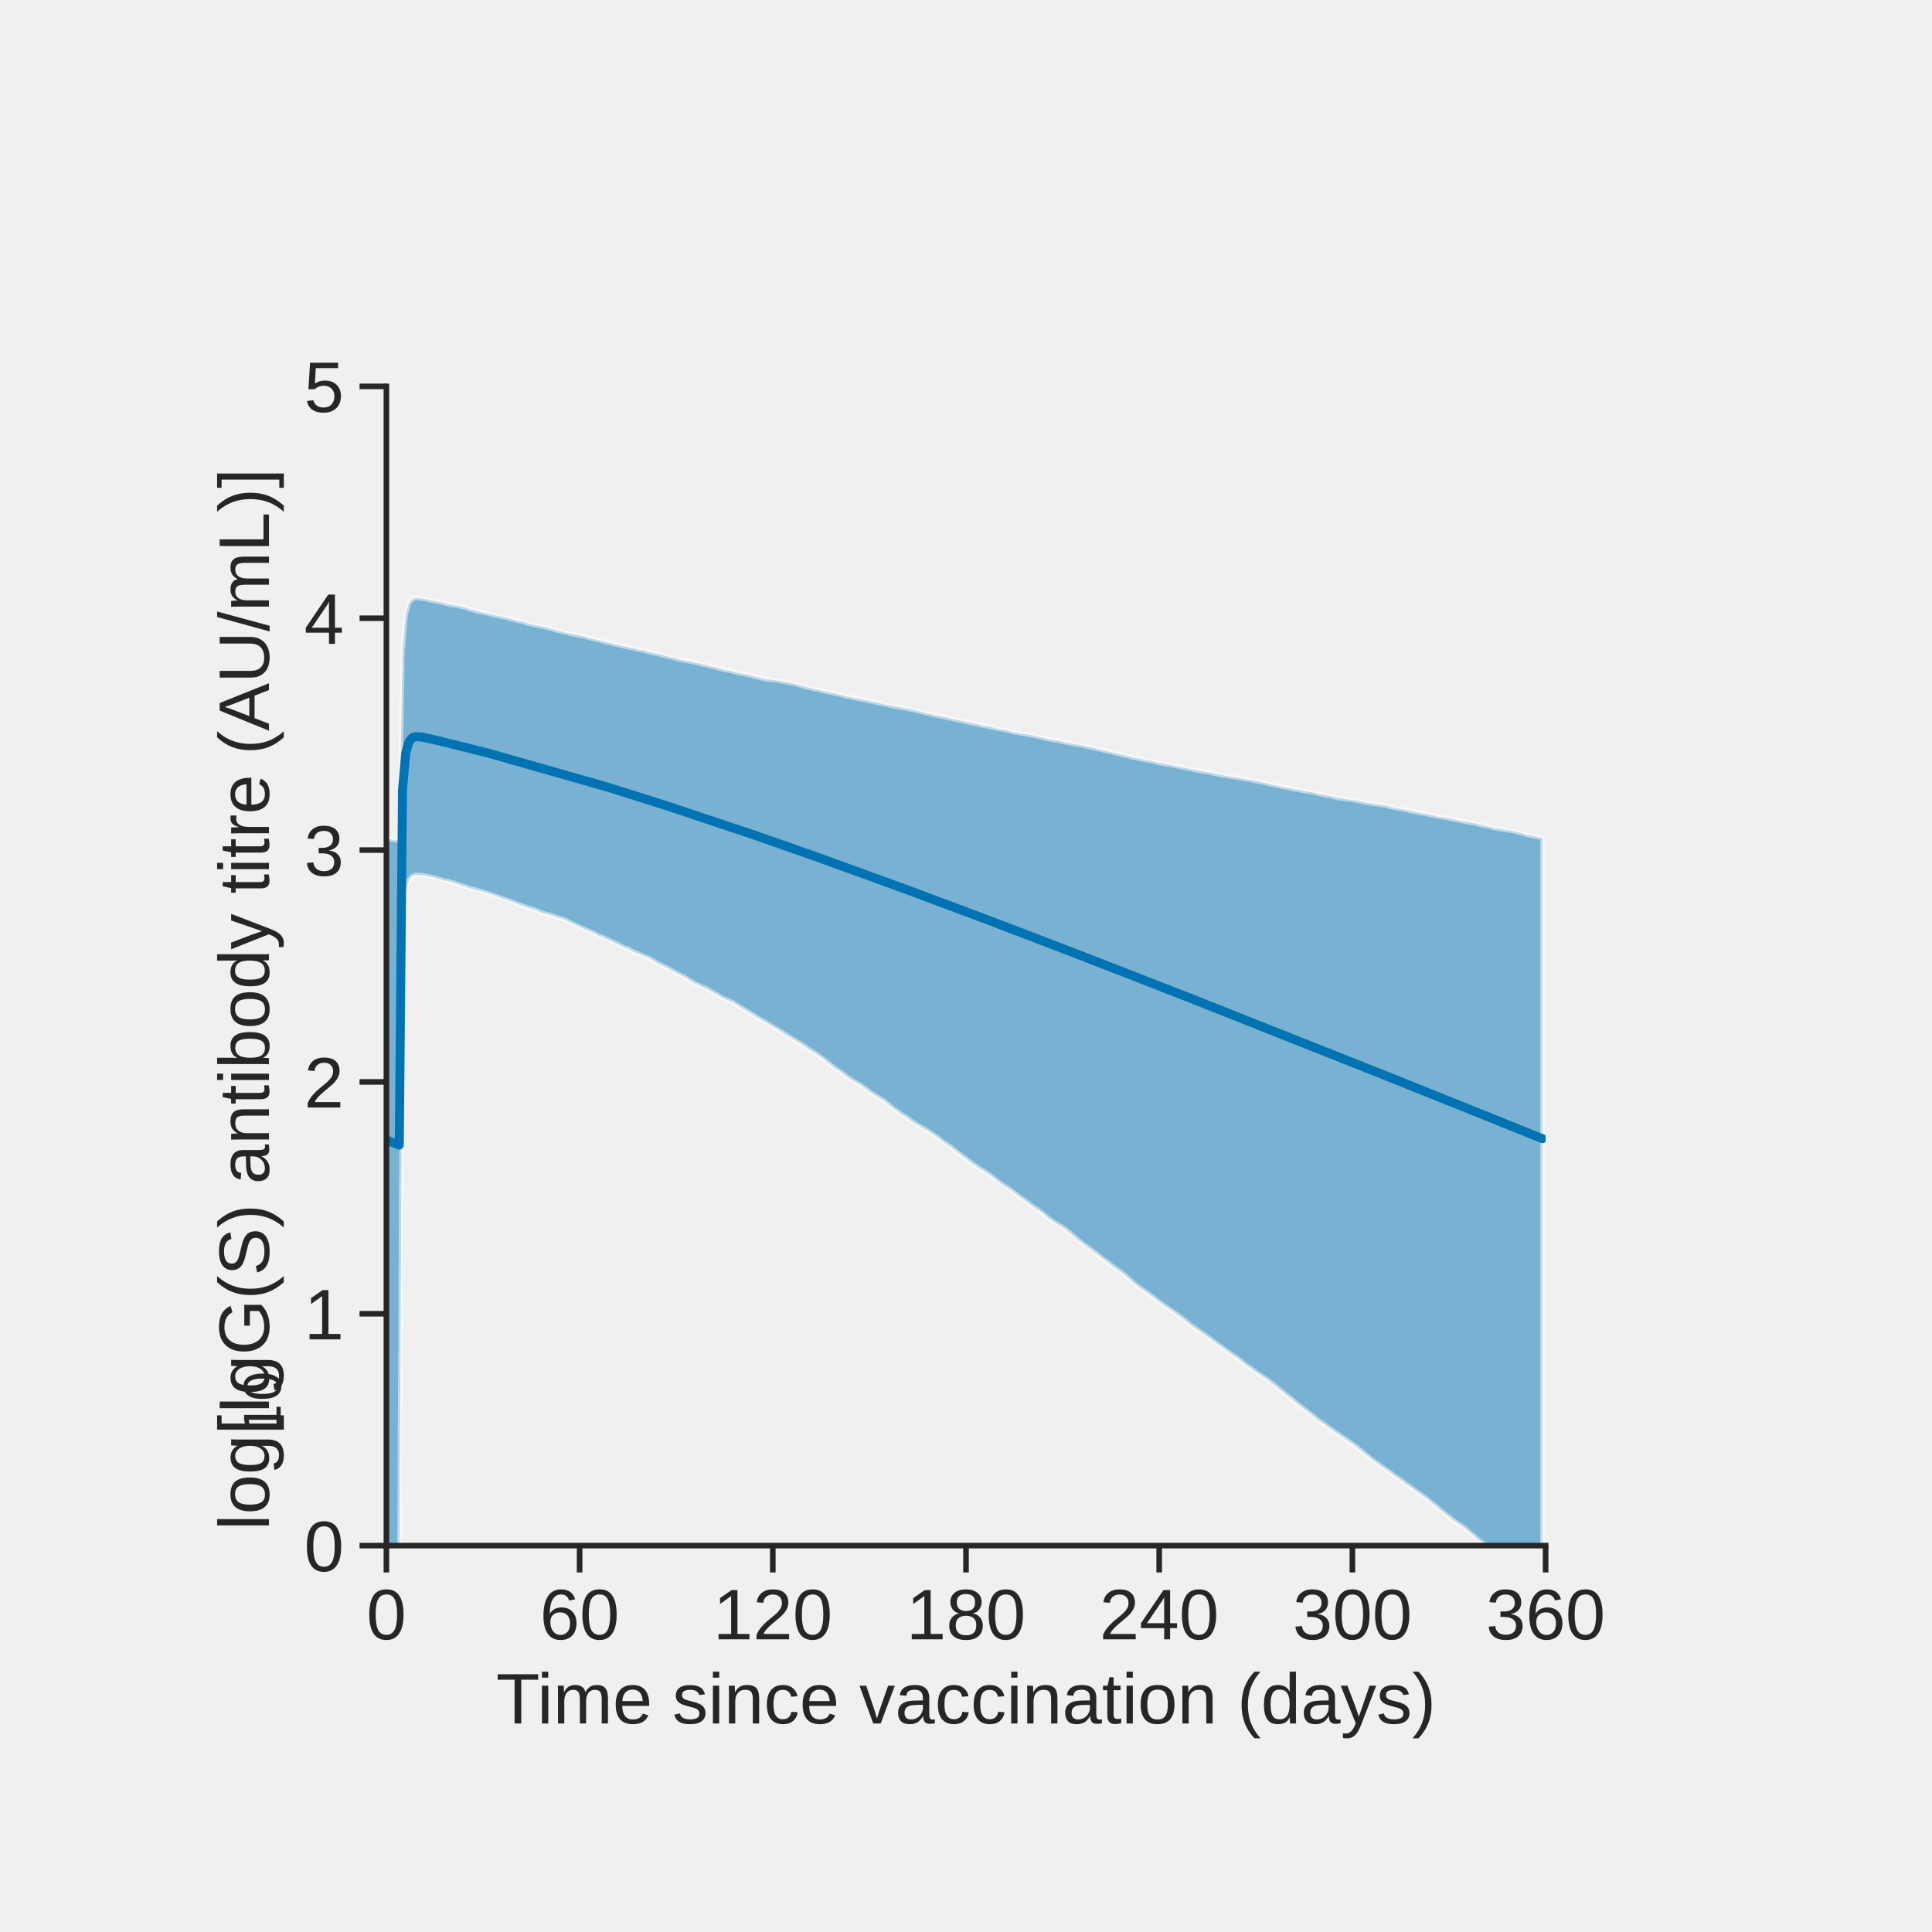
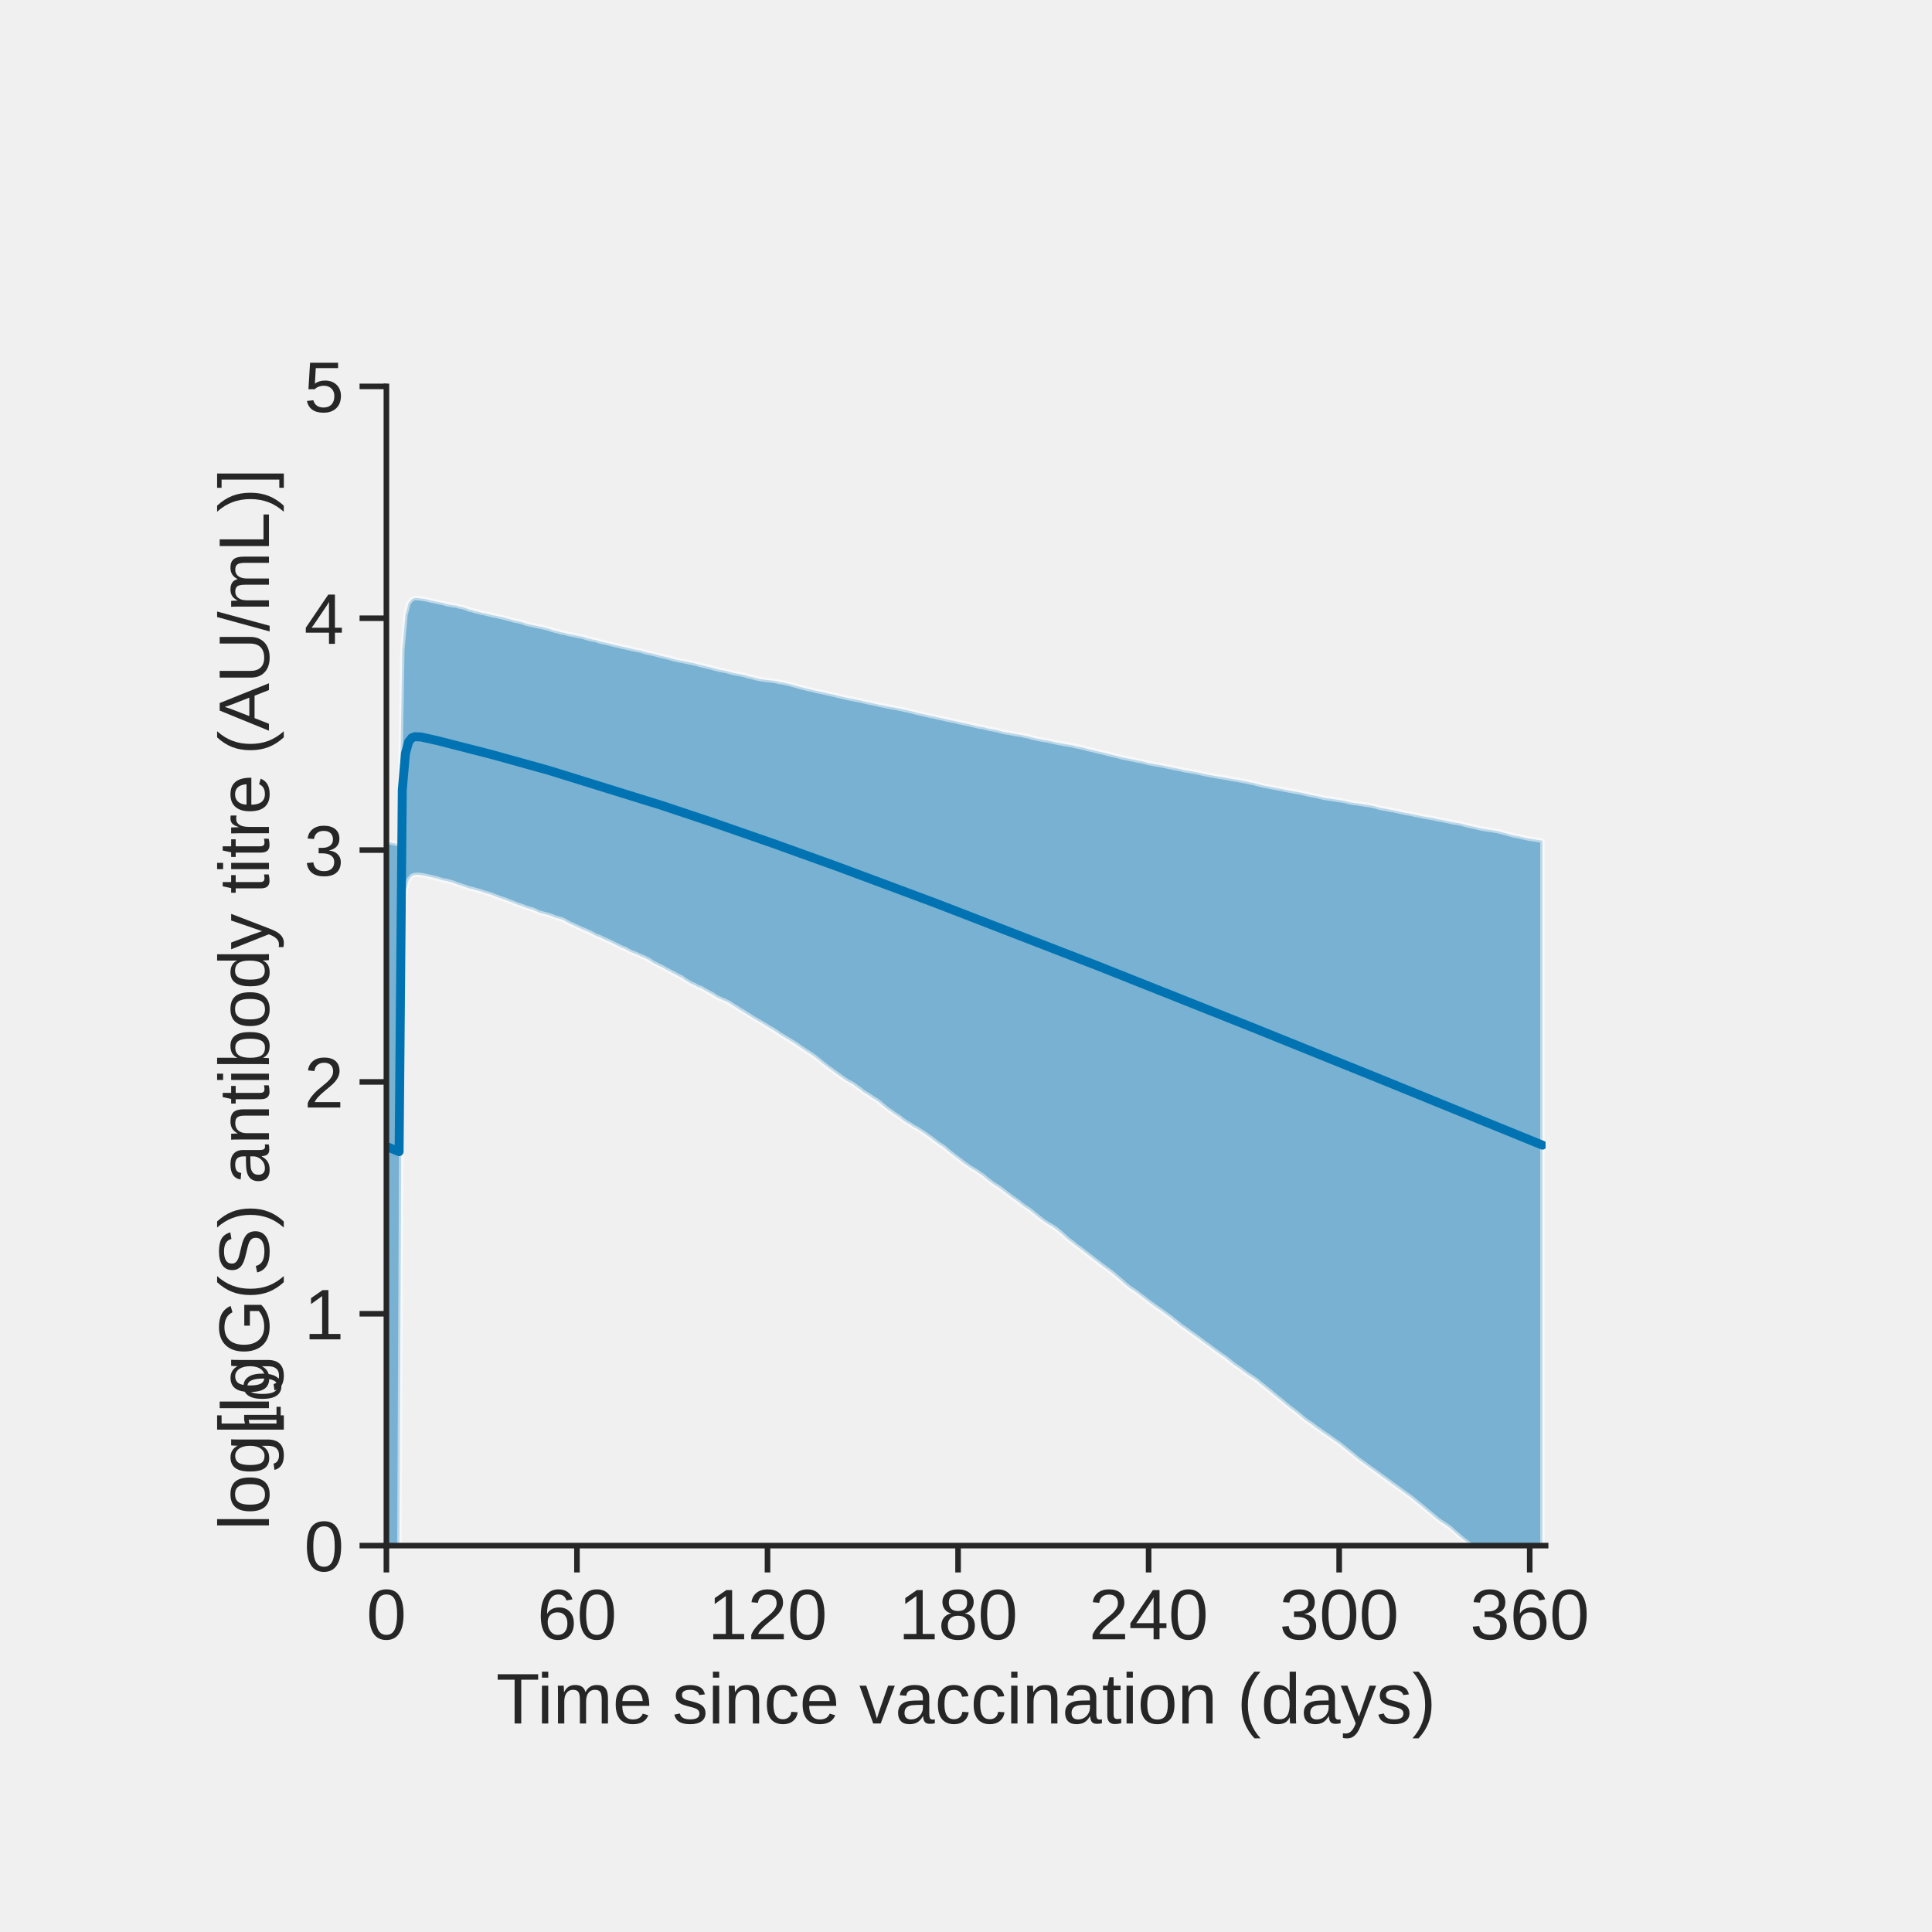
<svg xmlns="http://www.w3.org/2000/svg" xmlns:xlink="http://www.w3.org/1999/xlink" width="432pt" height="432pt" viewBox="0 0 432 432" version="1.1">
  <defs>
    <style type="text/css">*{stroke-linejoin: round; stroke-linecap: butt}</style>
  </defs>
  <g id="figure_1">
    <g id="patch_1">
      <path d="M 0 432  L 432 432  L 432 0  L 0 0  L 0 432  z " style="fill: none" />
    </g>
    <g id="axes_1">
      <g id="patch_2">
        <path d="M 86.4 345.6  L 345.6 345.6  L 345.6 86.4  L 86.4 86.4  L 86.4 345.6  z " style="fill: none" />
      </g>
      <g id="matplotlib.axis_1">
        <g id="xtick_1">
          <g id="line2d_1">
            <defs>
-               <path id="m5c5e4361e3" d="M 0 0  L 0 6  " style="stroke: #262626; stroke-width: 1.25" />
+               <path id="mdcc4fa0872" d="M 0 0  L 0 6  " style="stroke: #262626; stroke-width: 1.25" />
            </defs>
            <g>
-               <use xlink:href="#m5c5e4361e3" x="86.4" y="345.6" style="fill: #262626; stroke: #262626; stroke-width: 1.25" />
+               <use xlink:href="#mdcc4fa0872" x="86.4" y="345.6" style="fill: #262626; stroke: #262626; stroke-width: 1.25" />
            </g>
          </g>
          <g id="text_1">
            <text style="fill: #262626; font: 16px 'Arial', 'DejaVu Sans', 'Liberation Sans', 'Bitstream Vera Sans', sans-serif; text-anchor: middle" x="86.4" y="366.553" transform="rotate(-0 86.4 366.5525)">0</text>
          </g>
        </g>
        <g id="xtick_2">
          <g id="line2d_2">
            <g>
-               <use xlink:href="#m5c5e4361e3" x="129.6" y="345.6" style="fill: #262626; stroke: #262626; stroke-width: 1.25" />
+               <use xlink:href="#mdcc4fa0872" x="129.008" y="345.6" style="fill: #262626; stroke: #262626; stroke-width: 1.25" />
            </g>
          </g>
          <g id="text_2">
-             <text style="fill: #262626; font: 16px 'Arial', 'DejaVu Sans', 'Liberation Sans', 'Bitstream Vera Sans', sans-serif; text-anchor: middle" x="129.6" y="366.553" transform="rotate(-0 129.6 366.5525)">60</text>
+             <text style="fill: #262626; font: 16px 'Arial', 'DejaVu Sans', 'Liberation Sans', 'Bitstream Vera Sans', sans-serif; text-anchor: middle" x="129.008" y="366.553" transform="rotate(-0 129.0082 366.5525)">60</text>
          </g>
        </g>
        <g id="xtick_3">
          <g id="line2d_3">
            <g>
-               <use xlink:href="#m5c5e4361e3" x="172.8" y="345.6" style="fill: #262626; stroke: #262626; stroke-width: 1.25" />
+               <use xlink:href="#mdcc4fa0872" x="171.616" y="345.6" style="fill: #262626; stroke: #262626; stroke-width: 1.25" />
            </g>
          </g>
          <g id="text_3">
-             <text style="fill: #262626; font: 16px 'Arial', 'DejaVu Sans', 'Liberation Sans', 'Bitstream Vera Sans', sans-serif; text-anchor: middle" x="172.8" y="366.553" transform="rotate(-0 172.8 366.5525)">120</text>
+             <text style="fill: #262626; font: 16px 'Arial', 'DejaVu Sans', 'Liberation Sans', 'Bitstream Vera Sans', sans-serif; text-anchor: middle" x="171.616" y="366.553" transform="rotate(-0 171.6164 366.5525)">120</text>
          </g>
        </g>
        <g id="xtick_4">
          <g id="line2d_4">
            <g>
-               <use xlink:href="#m5c5e4361e3" x="216" y="345.6" style="fill: #262626; stroke: #262626; stroke-width: 1.25" />
+               <use xlink:href="#mdcc4fa0872" x="214.225" y="345.6" style="fill: #262626; stroke: #262626; stroke-width: 1.25" />
            </g>
          </g>
          <g id="text_4">
-             <text style="fill: #262626; font: 16px 'Arial', 'DejaVu Sans', 'Liberation Sans', 'Bitstream Vera Sans', sans-serif; text-anchor: middle" x="216" y="366.553" transform="rotate(-0 216 366.5525)">180</text>
+             <text style="fill: #262626; font: 16px 'Arial', 'DejaVu Sans', 'Liberation Sans', 'Bitstream Vera Sans', sans-serif; text-anchor: middle" x="214.225" y="366.553" transform="rotate(-0 214.2247 366.5525)">180</text>
          </g>
        </g>
        <g id="xtick_5">
          <g id="line2d_5">
            <g>
-               <use xlink:href="#m5c5e4361e3" x="259.2" y="345.6" style="fill: #262626; stroke: #262626; stroke-width: 1.25" />
+               <use xlink:href="#mdcc4fa0872" x="256.833" y="345.6" style="fill: #262626; stroke: #262626; stroke-width: 1.25" />
            </g>
          </g>
          <g id="text_5">
-             <text style="fill: #262626; font: 16px 'Arial', 'DejaVu Sans', 'Liberation Sans', 'Bitstream Vera Sans', sans-serif; text-anchor: middle" x="259.2" y="366.553" transform="rotate(-0 259.2 366.5525)">240</text>
+             <text style="fill: #262626; font: 16px 'Arial', 'DejaVu Sans', 'Liberation Sans', 'Bitstream Vera Sans', sans-serif; text-anchor: middle" x="256.833" y="366.553" transform="rotate(-0 256.8329 366.5525)">240</text>
          </g>
        </g>
        <g id="xtick_6">
          <g id="line2d_6">
            <g>
-               <use xlink:href="#m5c5e4361e3" x="302.4" y="345.6" style="fill: #262626; stroke: #262626; stroke-width: 1.25" />
+               <use xlink:href="#mdcc4fa0872" x="299.441" y="345.6" style="fill: #262626; stroke: #262626; stroke-width: 1.25" />
            </g>
          </g>
          <g id="text_6">
-             <text style="fill: #262626; font: 16px 'Arial', 'DejaVu Sans', 'Liberation Sans', 'Bitstream Vera Sans', sans-serif; text-anchor: middle" x="302.4" y="366.553" transform="rotate(-0 302.4 366.5525)">300</text>
+             <text style="fill: #262626; font: 16px 'Arial', 'DejaVu Sans', 'Liberation Sans', 'Bitstream Vera Sans', sans-serif; text-anchor: middle" x="299.441" y="366.553" transform="rotate(-0 299.4411 366.5525)">300</text>
          </g>
        </g>
        <g id="xtick_7">
          <g id="line2d_7">
            <g>
-               <use xlink:href="#m5c5e4361e3" x="345.6" y="345.6" style="fill: #262626; stroke: #262626; stroke-width: 1.25" />
+               <use xlink:href="#mdcc4fa0872" x="342.049" y="345.6" style="fill: #262626; stroke: #262626; stroke-width: 1.25" />
            </g>
          </g>
          <g id="text_7">
-             <text style="fill: #262626; font: 16px 'Arial', 'DejaVu Sans', 'Liberation Sans', 'Bitstream Vera Sans', sans-serif; text-anchor: middle" x="345.6" y="366.553" transform="rotate(-0 345.6 366.5525)">360</text>
+             <text style="fill: #262626; font: 16px 'Arial', 'DejaVu Sans', 'Liberation Sans', 'Bitstream Vera Sans', sans-serif; text-anchor: middle" x="342.049" y="366.553" transform="rotate(-0 342.0493 366.5525)">360</text>
          </g>
        </g>
        <g id="text_8">
          <text style="fill: #262626; font: 16px 'Arial', 'DejaVu Sans', 'Liberation Sans', 'Bitstream Vera Sans', sans-serif; text-anchor: middle" x="216" y="385.38" transform="rotate(-0 216 385.38)">Time since vaccination (days)</text>
        </g>
      </g>
      <g id="matplotlib.axis_2">
        <g id="ytick_1">
          <g id="line2d_8">
            <defs>
-               <path id="mb0e94f1db3" d="M 0 0  L -6 0  " style="stroke: #262626; stroke-width: 1.25" />
+               <path id="m9c9f8354d2" d="M 0 0  L -6 0  " style="stroke: #262626; stroke-width: 1.25" />
            </defs>
            <g>
-               <use xlink:href="#mb0e94f1db3" x="86.4" y="345.6" style="fill: #262626; stroke: #262626; stroke-width: 1.25" />
+               <use xlink:href="#m9c9f8354d2" x="86.4" y="345.6" style="fill: #262626; stroke: #262626; stroke-width: 1.25" />
            </g>
          </g>
          <g id="text_9">
            <text style="fill: #262626; font: 16px 'Arial', 'DejaVu Sans', 'Liberation Sans', 'Bitstream Vera Sans', sans-serif; text-anchor: end" x="76.9" y="351.326" transform="rotate(-0 76.9 351.3263)">0</text>
          </g>
        </g>
        <g id="ytick_2">
          <g id="line2d_9">
            <g>
-               <use xlink:href="#mb0e94f1db3" x="86.4" y="293.76" style="fill: #262626; stroke: #262626; stroke-width: 1.25" />
+               <use xlink:href="#m9c9f8354d2" x="86.4" y="293.76" style="fill: #262626; stroke: #262626; stroke-width: 1.25" />
            </g>
          </g>
          <g id="text_10">
            <text style="fill: #262626; font: 16px 'Arial', 'DejaVu Sans', 'Liberation Sans', 'Bitstream Vera Sans', sans-serif; text-anchor: end" x="76.9" y="299.486" transform="rotate(-0 76.9 299.4862)">1</text>
          </g>
        </g>
        <g id="ytick_3">
          <g id="line2d_10">
            <g>
-               <use xlink:href="#mb0e94f1db3" x="86.4" y="241.92" style="fill: #262626; stroke: #262626; stroke-width: 1.25" />
+               <use xlink:href="#m9c9f8354d2" x="86.4" y="241.92" style="fill: #262626; stroke: #262626; stroke-width: 1.25" />
            </g>
          </g>
          <g id="text_11">
            <text style="fill: #262626; font: 16px 'Arial', 'DejaVu Sans', 'Liberation Sans', 'Bitstream Vera Sans', sans-serif; text-anchor: end" x="76.9" y="247.646" transform="rotate(-0 76.9 247.6463)">2</text>
          </g>
        </g>
        <g id="ytick_4">
          <g id="line2d_11">
            <g>
-               <use xlink:href="#mb0e94f1db3" x="86.4" y="190.08" style="fill: #262626; stroke: #262626; stroke-width: 1.25" />
+               <use xlink:href="#m9c9f8354d2" x="86.4" y="190.08" style="fill: #262626; stroke: #262626; stroke-width: 1.25" />
            </g>
          </g>
          <g id="text_12">
            <text style="fill: #262626; font: 16px 'Arial', 'DejaVu Sans', 'Liberation Sans', 'Bitstream Vera Sans', sans-serif; text-anchor: end" x="76.9" y="195.806" transform="rotate(-0 76.9 195.8063)">3</text>
          </g>
        </g>
        <g id="ytick_5">
          <g id="line2d_12">
            <g>
-               <use xlink:href="#mb0e94f1db3" x="86.4" y="138.24" style="fill: #262626; stroke: #262626; stroke-width: 1.25" />
+               <use xlink:href="#m9c9f8354d2" x="86.4" y="138.24" style="fill: #262626; stroke: #262626; stroke-width: 1.25" />
            </g>
          </g>
          <g id="text_13">
            <text style="fill: #262626; font: 16px 'Arial', 'DejaVu Sans', 'Liberation Sans', 'Bitstream Vera Sans', sans-serif; text-anchor: end" x="76.9" y="143.966" transform="rotate(-0 76.9 143.9663)">4</text>
          </g>
        </g>
        <g id="ytick_6">
          <g id="line2d_13">
            <g>
-               <use xlink:href="#mb0e94f1db3" x="86.4" y="86.4" style="fill: #262626; stroke: #262626; stroke-width: 1.25" />
+               <use xlink:href="#m9c9f8354d2" x="86.4" y="86.4" style="fill: #262626; stroke: #262626; stroke-width: 1.25" />
            </g>
          </g>
          <g id="text_14">
            <text style="fill: #262626; font: 16px 'Arial', 'DejaVu Sans', 'Liberation Sans', 'Bitstream Vera Sans', sans-serif; text-anchor: end" x="76.9" y="92.126" transform="rotate(-0 76.9 92.12625)">5</text>
          </g>
        </g>
        <g id="text_15">
          <g style="fill: #262626" transform="translate(60.4825 342.16) rotate(-90)">
            <text>
              <tspan style="font: 16px 'Arial'" x="0 3.555 12.453 36.194 40.639 45.084 53.983 66.428 71.756 82.428 87.756 92.202 101.1 109.998 114.444 117.998 126.897 135.795 144.694 152.694 157.139 161.584 165.139 169.584 174.912 183.811 188.256 193.584 204.256 215.811 220.256 233.584 242.483 247.811" y="-0.344">log[IgG(S) antibody titre (AU/mL)]</tspan>
              <tspan style="font: 11.2px 'DejaVu Sans'" x="21.505 28.63" y="2.281">10</tspan>
            </text>
          </g>
        </g>
      </g>
      <g id="PolyCollection_1">
        <defs>
-           <path id="mb43576baf6" d="M 86.4 -244.47  L 86.4 -76.187  L 87.12 -75.615  L 87.84 -75.091  L 88.56 -74.529  L 89.28 -74.042  L 90 -224.297  L 90.72 -232.612  L 91.44 -235.201  L 92.16 -236.102  L 92.88 -236.374  L 93.6 -236.398  L 94.32 -236.315  L 95.04 -236.187  L 95.76 -236.041  L 96.48 -235.882  L 97.2 -235.723  L 97.92 -235.548  L 98.64 -235.301  L 99.36 -235.121  L 100.08 -235.013  L 100.8 -234.793  L 101.52 -234.611  L 102.24 -234.317  L 102.96 -234.081  L 103.68 -233.837  L 104.4 -233.614  L 105.12 -233.364  L 105.84 -233.196  L 106.56 -233.003  L 107.28 -232.821  L 108 -232.606  L 108.72 -232.345  L 109.44 -232.168  L 110.16 -231.952  L 110.88 -231.638  L 111.6 -231.394  L 112.32 -231.129  L 113.04 -230.901  L 113.76 -230.63  L 114.48 -230.364  L 115.2 -230.085  L 115.92 -229.787  L 116.64 -229.563  L 117.36 -229.304  L 118.08 -229.018  L 118.8 -228.823  L 119.52 -228.62  L 120.24 -228.316  L 120.96 -227.944  L 121.68 -227.761  L 122.4 -227.581  L 123.12 -227.392  L 123.84 -227.174  L 124.56 -226.864  L 125.28 -226.676  L 126 -226.481  L 126.72 -226.167  L 127.44 -225.759  L 128.16 -225.412  L 128.88 -225.082  L 129.6 -224.727  L 130.32 -224.441  L 131.04 -224.081  L 131.76 -223.82  L 132.48 -223.522  L 133.2 -223.149  L 133.92 -222.736  L 134.64 -222.495  L 135.36 -222.168  L 136.08 -221.84  L 136.8 -221.522  L 137.52 -221.192  L 138.24 -220.817  L 138.96 -220.475  L 139.68 -220.112  L 140.4 -219.881  L 141.12 -219.48  L 141.84 -219.118  L 142.56 -218.829  L 143.28 -218.529  L 144 -218.22  L 144.72 -217.922  L 145.44 -217.597  L 146.16 -217.175  L 146.88 -216.695  L 147.6 -216.353  L 148.32 -215.997  L 149.04 -215.657  L 149.76 -215.24  L 150.48 -214.863  L 151.2 -214.489  L 151.92 -214.119  L 152.64 -213.742  L 153.36 -213.381  L 154.08 -212.866  L 154.8 -212.434  L 155.52 -212.012  L 156.24 -211.729  L 156.96 -211.328  L 157.68 -211.088  L 158.4 -210.693  L 159.12 -210.282  L 159.84 -209.896  L 160.56 -209.491  L 161.28 -209.041  L 162 -208.679  L 162.72 -208.389  L 163.44 -208.069  L 164.16 -207.72  L 164.88 -207.233  L 165.6 -206.818  L 166.32 -206.327  L 167.04 -205.911  L 167.76 -205.478  L 168.48 -205.03  L 169.2 -204.571  L 169.92 -204.13  L 170.64 -203.733  L 171.36 -203.329  L 172.08 -202.896  L 172.8 -202.459  L 173.52 -202.046  L 174.24 -201.602  L 174.96 -201.142  L 175.68 -200.659  L 176.4 -200.22  L 177.12 -199.789  L 177.84 -199.358  L 178.56 -198.926  L 179.28 -198.488  L 180 -197.984  L 180.72 -197.509  L 181.44 -197.008  L 182.16 -196.579  L 182.88 -196.123  L 183.6 -195.602  L 184.32 -195.05  L 185.04 -194.458  L 185.76 -193.892  L 186.48 -193.332  L 187.2 -192.833  L 187.92 -192.325  L 188.64 -191.799  L 189.36 -191.269  L 190.08 -190.775  L 190.8 -190.291  L 191.52 -189.91  L 192.24 -189.515  L 192.96 -188.983  L 193.68 -188.484  L 194.4 -187.915  L 195.12 -187.456  L 195.84 -187.026  L 196.56 -186.514  L 197.28 -186.107  L 198 -185.624  L 198.72 -185.01  L 199.44 -184.419  L 200.16 -183.866  L 200.88 -183.394  L 201.6 -182.855  L 202.32 -182.421  L 203.04 -181.904  L 203.76 -181.347  L 204.48 -180.911  L 205.2 -180.488  L 205.92 -180.004  L 206.64 -179.652  L 207.36 -179.182  L 208.08 -178.754  L 208.8 -178.239  L 209.52 -177.751  L 210.24 -177.212  L 210.96 -176.658  L 211.68 -176.163  L 212.4 -175.709  L 213.12 -175.159  L 213.84 -174.535  L 214.56 -173.961  L 215.28 -173.435  L 216 -172.912  L 216.72 -172.35  L 217.44 -171.82  L 218.16 -171.324  L 218.88 -170.818  L 219.6 -170.413  L 220.32 -169.988  L 221.04 -169.466  L 221.76 -168.982  L 222.48 -168.388  L 223.2 -167.82  L 223.92 -167.283  L 224.64 -166.828  L 225.36 -166.395  L 226.08 -165.871  L 226.8 -165.324  L 227.52 -164.777  L 228.24 -164.219  L 228.96 -163.738  L 229.68 -163.219  L 230.4 -162.664  L 231.12 -162.132  L 231.84 -161.682  L 232.56 -161.153  L 233.28 -160.593  L 234 -159.994  L 234.72 -159.444  L 235.44 -158.906  L 236.16 -158.444  L 236.88 -158.026  L 237.6 -157.591  L 238.32 -157.095  L 239.04 -156.508  L 239.76 -155.867  L 240.48 -155.253  L 241.2 -154.631  L 241.92 -154.109  L 242.64 -153.536  L 243.36 -153.013  L 244.08 -152.484  L 244.8 -151.945  L 245.52 -151.395  L 246.24 -150.845  L 246.96 -150.281  L 247.68 -149.773  L 248.4 -149.178  L 249.12 -148.669  L 249.84 -148.16  L 250.56 -147.637  L 251.28 -147.079  L 252 -146.451  L 252.72 -145.85  L 253.44 -145.225  L 254.16 -144.593  L 254.88 -144.047  L 255.6 -143.572  L 256.32 -143.117  L 257.04 -142.531  L 257.76 -142.021  L 258.48 -141.455  L 259.2 -140.916  L 259.92 -140.387  L 260.64 -139.884  L 261.36 -139.396  L 262.08 -138.872  L 262.8 -138.373  L 263.52 -137.883  L 264.24 -137.35  L 264.96 -136.75  L 265.68 -136.236  L 266.4 -135.606  L 267.12 -135.145  L 267.84 -134.618  L 268.56 -134.106  L 269.28 -133.606  L 270 -133.113  L 270.72 -132.586  L 271.44 -132.045  L 272.16 -131.521  L 272.88 -131.017  L 273.6 -130.482  L 274.32 -129.95  L 275.04 -129.444  L 275.76 -128.929  L 276.48 -128.485  L 277.2 -127.911  L 277.92 -127.335  L 278.64 -126.772  L 279.36 -126.305  L 280.08 -125.794  L 280.8 -125.257  L 281.52 -124.735  L 282.24 -124.272  L 282.96 -123.811  L 283.68 -123.319  L 284.4 -122.719  L 285.12 -122.166  L 285.84 -121.582  L 286.56 -121.016  L 287.28 -120.418  L 288 -119.827  L 288.72 -119.261  L 289.44 -118.671  L 290.16 -118.074  L 290.88 -117.506  L 291.6 -116.956  L 292.32 -116.432  L 293.04 -115.86  L 293.76 -115.276  L 294.48 -114.656  L 295.2 -114.155  L 295.92 -113.677  L 296.64 -113.15  L 297.36 -112.614  L 298.08 -112.103  L 298.8 -111.626  L 299.52 -111.14  L 300.24 -110.631  L 300.96 -110.145  L 301.68 -109.67  L 302.4 -109.161  L 303.12 -108.619  L 303.84 -108.024  L 304.56 -107.439  L 305.28 -106.878  L 306 -106.291  L 306.72 -105.701  L 307.44 -105.184  L 308.16 -104.687  L 308.88 -104.161  L 309.6 -103.636  L 310.32 -103.138  L 311.04 -102.627  L 311.76 -102.097  L 312.48 -101.593  L 313.2 -101.09  L 313.92 -100.556  L 314.64 -100.039  L 315.36 -99.542  L 316.08 -99.013  L 316.8 -98.49  L 317.52 -97.992  L 318.24 -97.476  L 318.96 -96.946  L 319.68 -96.358  L 320.4 -95.772  L 321.12 -95.203  L 321.84 -94.6  L 322.56 -94.007  L 323.28 -93.439  L 324 -92.844  L 324.72 -92.244  L 325.44 -91.726  L 326.16 -91.272  L 326.88 -90.791  L 327.6 -90.269  L 328.32 -89.619  L 329.04 -89.033  L 329.76 -88.402  L 330.48 -87.799  L 331.2 -87.273  L 331.92 -86.718  L 332.64 -86.176  L 333.36 -85.655  L 334.08 -85.108  L 334.8 -84.573  L 335.52 -84.06  L 336.24 -83.558  L 336.96 -83.07  L 337.68 -82.49  L 338.4 -81.936  L 339.12 -81.353  L 339.84 -80.785  L 340.56 -80.208  L 341.28 -79.635  L 342 -79.042  L 342.72 -78.477  L 343.44 -77.903  L 344.16 -77.329  L 344.88 -76.756  L 344.88 -244.608  L 344.88 -244.608  L 344.16 -244.756  L 343.44 -244.906  L 342.72 -245.062  L 342 -245.211  L 341.28 -245.385  L 340.56 -245.587  L 339.84 -245.783  L 339.12 -245.973  L 338.4 -246.158  L 337.68 -246.275  L 336.96 -246.389  L 336.24 -246.49  L 335.52 -246.615  L 334.8 -246.724  L 334.08 -246.873  L 333.36 -247.059  L 332.64 -247.201  L 331.92 -247.337  L 331.2 -247.543  L 330.48 -247.73  L 329.76 -247.906  L 329.04 -248.019  L 328.32 -248.127  L 327.6 -248.28  L 326.88 -248.432  L 326.16 -248.579  L 325.44 -248.736  L 324.72 -248.83  L 324 -249.001  L 323.28 -249.168  L 322.56 -249.273  L 321.84 -249.373  L 321.12 -249.507  L 320.4 -249.695  L 319.68 -249.809  L 318.96 -249.971  L 318.24 -250.124  L 317.52 -250.225  L 316.8 -250.369  L 316.08 -250.529  L 315.36 -250.687  L 314.64 -250.856  L 313.92 -250.972  L 313.2 -251.105  L 312.48 -251.232  L 311.76 -251.376  L 311.04 -251.536  L 310.32 -251.758  L 309.6 -251.912  L 308.88 -252.036  L 308.16 -252.12  L 307.44 -252.226  L 306.72 -252.358  L 306 -252.447  L 305.28 -252.533  L 304.56 -252.69  L 303.84 -252.878  L 303.12 -253.028  L 302.4 -253.118  L 301.68 -253.222  L 300.96 -253.319  L 300.24 -253.422  L 299.52 -253.521  L 298.8 -253.655  L 298.08 -253.845  L 297.36 -254.008  L 296.64 -254.139  L 295.92 -254.27  L 295.2 -254.446  L 294.48 -254.608  L 293.76 -254.763  L 293.04 -254.901  L 292.32 -255.029  L 291.6 -255.145  L 290.88 -255.283  L 290.16 -255.421  L 289.44 -255.543  L 288.72 -255.688  L 288 -255.853  L 287.28 -255.987  L 286.56 -256.12  L 285.84 -256.248  L 285.12 -256.378  L 284.4 -256.567  L 283.68 -256.748  L 282.96 -256.94  L 282.24 -257.057  L 281.52 -257.218  L 280.8 -257.346  L 280.08 -257.51  L 279.36 -257.638  L 278.64 -257.751  L 277.92 -257.87  L 277.2 -258.003  L 276.48 -258.133  L 275.76 -258.256  L 275.04 -258.366  L 274.32 -258.498  L 273.6 -258.607  L 272.88 -258.734  L 272.16 -258.888  L 271.44 -259.023  L 270.72 -259.219  L 270 -259.347  L 269.28 -259.477  L 268.56 -259.6  L 267.84 -259.71  L 267.12 -259.842  L 266.4 -260.026  L 265.68 -260.171  L 264.96 -260.303  L 264.24 -260.442  L 263.52 -260.602  L 262.8 -260.755  L 262.08 -260.893  L 261.36 -261.013  L 260.64 -261.128  L 259.92 -261.265  L 259.2 -261.404  L 258.48 -261.569  L 257.76 -261.775  L 257.04 -261.919  L 256.32 -262.031  L 255.6 -262.187  L 254.88 -262.337  L 254.16 -262.476  L 253.44 -262.609  L 252.72 -262.81  L 252 -262.983  L 251.28 -263.147  L 250.56 -263.321  L 249.84 -263.479  L 249.12 -263.677  L 248.4 -263.829  L 247.68 -264  L 246.96 -264.173  L 246.24 -264.367  L 245.52 -264.503  L 244.8 -264.703  L 244.08 -264.896  L 243.36 -265.041  L 242.64 -265.157  L 241.92 -265.336  L 241.2 -265.474  L 240.48 -265.588  L 239.76 -265.716  L 239.04 -265.859  L 238.32 -265.995  L 237.6 -266.16  L 236.88 -266.314  L 236.16 -266.451  L 235.44 -266.563  L 234.72 -266.69  L 234 -266.824  L 233.28 -266.996  L 232.56 -267.163  L 231.84 -267.366  L 231.12 -267.494  L 230.4 -267.671  L 229.68 -267.766  L 228.96 -267.893  L 228.24 -267.997  L 227.52 -268.175  L 226.8 -268.261  L 226.08 -268.434  L 225.36 -268.625  L 224.64 -268.795  L 223.92 -268.933  L 223.2 -269.04  L 222.48 -269.192  L 221.76 -269.397  L 221.04 -269.5  L 220.32 -269.647  L 219.6 -269.824  L 218.88 -269.989  L 218.16 -270.141  L 217.44 -270.285  L 216.72 -270.444  L 216 -270.606  L 215.28 -270.771  L 214.56 -270.91  L 213.84 -271.069  L 213.12 -271.205  L 212.4 -271.39  L 211.68 -271.55  L 210.96 -271.702  L 210.24 -271.85  L 209.52 -271.99  L 208.8 -272.161  L 208.08 -272.329  L 207.36 -272.483  L 206.64 -272.639  L 205.92 -272.843  L 205.2 -273.016  L 204.48 -273.175  L 203.76 -273.333  L 203.04 -273.495  L 202.32 -273.638  L 201.6 -273.782  L 200.88 -273.894  L 200.16 -274.035  L 199.44 -274.178  L 198.72 -274.31  L 198 -274.449  L 197.28 -274.623  L 196.56 -274.772  L 195.84 -274.918  L 195.12 -275.086  L 194.4 -275.247  L 193.68 -275.426  L 192.96 -275.56  L 192.24 -275.696  L 191.52 -275.827  L 190.8 -275.968  L 190.08 -276.126  L 189.36 -276.29  L 188.64 -276.462  L 187.92 -276.648  L 187.2 -276.806  L 186.48 -276.966  L 185.76 -277.127  L 185.04 -277.286  L 184.32 -277.429  L 183.6 -277.582  L 182.88 -277.77  L 182.16 -277.913  L 181.44 -278.097  L 180.72 -278.265  L 180 -278.441  L 179.28 -278.664  L 178.56 -278.854  L 177.84 -279.055  L 177.12 -279.206  L 176.4 -279.382  L 175.68 -279.484  L 174.96 -279.642  L 174.24 -279.771  L 173.52 -279.876  L 172.8 -279.967  L 172.08 -280.035  L 171.36 -280.095  L 170.64 -280.257  L 169.92 -280.454  L 169.2 -280.633  L 168.48 -280.772  L 167.76 -281.006  L 167.04 -281.176  L 166.32 -281.308  L 165.6 -281.426  L 164.88 -281.581  L 164.16 -281.76  L 163.44 -281.966  L 162.72 -282.104  L 162 -282.216  L 161.28 -282.41  L 160.56 -282.593  L 159.84 -282.807  L 159.12 -282.95  L 158.4 -283.14  L 157.68 -283.302  L 156.96 -283.487  L 156.24 -283.672  L 155.52 -283.829  L 154.8 -283.959  L 154.08 -284.126  L 153.36 -284.266  L 152.64 -284.385  L 151.92 -284.537  L 151.2 -284.721  L 150.48 -284.945  L 149.76 -285.106  L 149.04 -285.293  L 148.32 -285.436  L 147.6 -285.649  L 146.88 -285.816  L 146.16 -285.968  L 145.44 -286.132  L 144.72 -286.328  L 144 -286.55  L 143.28 -286.652  L 142.56 -286.793  L 141.84 -286.977  L 141.12 -287.144  L 140.4 -287.293  L 139.68 -287.438  L 138.96 -287.619  L 138.24 -287.795  L 137.52 -287.964  L 136.8 -288.135  L 136.08 -288.302  L 135.36 -288.454  L 134.64 -288.626  L 133.92 -288.882  L 133.2 -288.993  L 132.48 -289.163  L 131.76 -289.351  L 131.04 -289.592  L 130.32 -289.741  L 129.6 -289.878  L 128.88 -290.025  L 128.16 -290.167  L 127.44 -290.316  L 126.72 -290.512  L 126 -290.643  L 125.28 -290.85  L 124.56 -291.02  L 123.84 -291.212  L 123.12 -291.456  L 122.4 -291.63  L 121.68 -291.811  L 120.96 -291.937  L 120.24 -292.1  L 119.52 -292.245  L 118.8 -292.407  L 118.08 -292.577  L 117.36 -292.821  L 116.64 -293.025  L 115.92 -293.156  L 115.2 -293.317  L 114.48 -293.528  L 113.76 -293.712  L 113.04 -293.905  L 112.32 -294.07  L 111.6 -294.235  L 110.88 -294.369  L 110.16 -294.518  L 109.44 -294.698  L 108.72 -294.881  L 108 -295.008  L 107.28 -295.205  L 106.56 -295.342  L 105.84 -295.582  L 105.12 -295.728  L 104.4 -296.031  L 103.68 -296.256  L 102.96 -296.368  L 102.24 -296.584  L 101.52 -296.659  L 100.8 -296.794  L 100.08 -296.929  L 99.36 -297.149  L 98.64 -297.292  L 97.92 -297.437  L 97.2 -297.596  L 96.48 -297.731  L 95.76 -297.921  L 95.04 -298.063  L 94.32 -298.159  L 93.6 -298.271  L 92.88 -298.312  L 92.16 -298.008  L 91.44 -297.116  L 90.72 -294.611  L 90 -286.667  L 89.28 -244.052  L 88.56 -244.15  L 87.84 -244.258  L 87.12 -244.365  L 86.4 -244.47  z " style="stroke: #ffffff; stroke-opacity: 0.5" />
+           <path id="m5a167c608d" d="M 86.4 -243.813  L 86.4 -73.521  L 87.11 -72.932  L 87.82 -72.347  L 88.53 -71.763  L 89.241 -71.179  L 89.951 -224.269  L 90.661 -232.61  L 91.371 -235.245  L 92.081 -236.113  L 92.791 -236.373  L 93.501 -236.397  L 94.212 -236.315  L 94.922 -236.187  L 95.632 -236.041  L 96.342 -235.882  L 97.052 -235.723  L 97.762 -235.548  L 98.472 -235.307  L 99.182 -235.12  L 99.893 -235.011  L 100.603 -234.794  L 101.313 -234.612  L 102.023 -234.316  L 102.733 -234.091  L 103.443 -233.838  L 104.153 -233.614  L 104.864 -233.361  L 105.574 -233.213  L 106.284 -233.003  L 106.994 -232.821  L 107.704 -232.605  L 108.414 -232.345  L 109.124 -232.168  L 109.835 -231.957  L 110.545 -231.638  L 111.255 -231.394  L 111.965 -231.129  L 112.675 -230.902  L 113.385 -230.635  L 114.095 -230.353  L 114.805 -230.083  L 115.516 -229.786  L 116.226 -229.563  L 116.936 -229.303  L 117.646 -229.018  L 118.356 -228.823  L 119.066 -228.621  L 119.776 -228.311  L 120.487 -227.966  L 121.197 -227.762  L 121.907 -227.581  L 122.617 -227.391  L 123.327 -227.172  L 124.037 -226.861  L 124.747 -226.675  L 125.458 -226.48  L 126.168 -226.173  L 126.878 -225.76  L 127.588 -225.394  L 128.298 -225.083  L 129.008 -224.747  L 129.718 -224.433  L 130.428 -224.105  L 131.139 -223.821  L 131.849 -223.523  L 132.559 -223.126  L 133.269 -222.732  L 133.979 -222.496  L 134.689 -222.149  L 135.399 -221.829  L 136.11 -221.519  L 136.82 -221.197  L 137.53 -220.817  L 138.24 -220.475  L 138.95 -220.112  L 139.66 -219.881  L 140.37 -219.48  L 141.081 -219.099  L 141.791 -218.829  L 142.501 -218.533  L 143.211 -218.221  L 143.921 -217.924  L 144.631 -217.587  L 145.341 -217.175  L 146.052 -216.693  L 146.762 -216.358  L 147.472 -215.987  L 148.182 -215.657  L 148.892 -215.24  L 149.602 -214.866  L 150.312 -214.49  L 151.022 -214.114  L 151.733 -213.72  L 152.443 -213.395  L 153.153 -212.866  L 153.863 -212.442  L 154.573 -212.017  L 155.283 -211.734  L 155.993 -211.309  L 156.704 -211.091  L 157.414 -210.669  L 158.124 -210.282  L 158.834 -209.897  L 159.544 -209.483  L 160.254 -209.03  L 160.964 -208.679  L 161.675 -208.387  L 162.385 -208.067  L 163.095 -207.72  L 163.805 -207.233  L 164.515 -206.802  L 165.225 -206.323  L 165.935 -205.911  L 166.645 -205.478  L 167.356 -205.031  L 168.066 -204.571  L 168.776 -204.136  L 169.486 -203.73  L 170.196 -203.329  L 170.906 -202.9  L 171.616 -202.459  L 172.327 -202.034  L 173.037 -201.602  L 173.747 -201.149  L 174.457 -200.641  L 175.167 -200.223  L 175.877 -199.794  L 176.587 -199.359  L 177.298 -198.926  L 178.008 -198.487  L 178.718 -197.983  L 179.428 -197.503  L 180.138 -197.027  L 180.848 -196.588  L 181.558 -196.117  L 182.268 -195.602  L 182.979 -195.05  L 183.689 -194.458  L 184.399 -193.891  L 185.109 -193.332  L 185.819 -192.837  L 186.529 -192.308  L 187.239 -191.794  L 187.95 -191.275  L 188.66 -190.776  L 189.37 -190.291  L 190.08 -189.909  L 190.79 -189.516  L 191.5 -188.981  L 192.21 -188.486  L 192.921 -187.913  L 193.631 -187.456  L 194.341 -187.029  L 195.051 -186.528  L 195.761 -186.099  L 196.471 -185.625  L 197.181 -185.013  L 197.892 -184.429  L 198.602 -183.871  L 199.312 -183.393  L 200.022 -182.871  L 200.732 -182.42  L 201.442 -181.898  L 202.152 -181.357  L 202.862 -180.911  L 203.573 -180.493  L 204.283 -180.005  L 204.993 -179.652  L 205.703 -179.181  L 206.413 -178.755  L 207.123 -178.254  L 207.833 -177.749  L 208.544 -177.213  L 209.254 -176.658  L 209.964 -176.151  L 210.674 -175.711  L 211.384 -175.177  L 212.094 -174.539  L 212.804 -173.984  L 213.515 -173.435  L 214.225 -172.911  L 214.935 -172.351  L 215.645 -171.812  L 216.355 -171.317  L 217.065 -170.825  L 217.775 -170.412  L 218.485 -169.989  L 219.196 -169.472  L 219.906 -168.984  L 220.616 -168.381  L 221.326 -167.828  L 222.036 -167.299  L 222.746 -166.841  L 223.456 -166.389  L 224.167 -165.866  L 224.877 -165.324  L 225.587 -164.762  L 226.297 -164.218  L 227.007 -163.745  L 227.717 -163.232  L 228.427 -162.66  L 229.138 -162.132  L 229.848 -161.682  L 230.558 -161.153  L 231.268 -160.593  L 231.978 -160  L 232.688 -159.438  L 233.398 -158.906  L 234.108 -158.444  L 234.819 -158.019  L 235.529 -157.596  L 236.239 -157.095  L 236.949 -156.504  L 237.659 -155.889  L 238.369 -155.24  L 239.079 -154.635  L 239.79 -154.124  L 240.5 -153.538  L 241.21 -153.02  L 241.92 -152.501  L 242.63 -151.945  L 243.34 -151.402  L 244.05 -150.845  L 244.761 -150.282  L 245.471 -149.76  L 246.181 -149.2  L 246.891 -148.668  L 247.601 -148.163  L 248.311 -147.643  L 249.021 -147.075  L 249.732 -146.453  L 250.442 -145.853  L 251.152 -145.221  L 251.862 -144.594  L 252.572 -144.045  L 253.282 -143.56  L 253.992 -143.104  L 254.702 -142.531  L 255.413 -142.018  L 256.123 -141.459  L 256.833 -140.915  L 257.543 -140.394  L 258.253 -139.885  L 258.963 -139.382  L 259.673 -138.894  L 260.384 -138.374  L 261.094 -137.861  L 261.804 -137.349  L 262.514 -136.752  L 263.224 -136.239  L 263.934 -135.609  L 264.644 -135.145  L 265.355 -134.625  L 266.065 -134.101  L 266.775 -133.605  L 267.485 -133.106  L 268.195 -132.581  L 268.905 -132.041  L 269.615 -131.527  L 270.325 -131.018  L 271.036 -130.477  L 271.746 -129.953  L 272.456 -129.449  L 273.166 -128.929  L 273.876 -128.485  L 274.586 -127.912  L 275.296 -127.335  L 276.007 -126.773  L 276.717 -126.306  L 277.427 -125.793  L 278.137 -125.251  L 278.847 -124.735  L 279.557 -124.273  L 280.267 -123.811  L 280.978 -123.319  L 281.688 -122.719  L 282.398 -122.164  L 283.108 -121.582  L 283.818 -121.016  L 284.528 -120.418  L 285.238 -119.827  L 285.948 -119.261  L 286.659 -118.671  L 287.369 -118.074  L 288.079 -117.506  L 288.789 -116.944  L 289.499 -116.435  L 290.209 -115.866  L 290.919 -115.283  L 291.63 -114.664  L 292.34 -114.154  L 293.05 -113.678  L 293.76 -113.147  L 294.47 -112.621  L 295.18 -112.127  L 295.89 -111.617  L 296.601 -111.123  L 297.311 -110.651  L 298.021 -110.15  L 298.731 -109.646  L 299.441 -109.17  L 300.151 -108.609  L 300.861 -108.016  L 301.572 -107.452  L 302.282 -106.876  L 302.992 -106.28  L 303.702 -105.709  L 304.412 -105.184  L 305.122 -104.686  L 305.832 -104.161  L 306.542 -103.636  L 307.253 -103.138  L 307.963 -102.627  L 308.673 -102.097  L 309.383 -101.593  L 310.093 -101.09  L 310.803 -100.555  L 311.513 -100.039  L 312.224 -99.542  L 312.934 -99.013  L 313.644 -98.489  L 314.354 -97.992  L 315.064 -97.476  L 315.774 -96.945  L 316.484 -96.355  L 317.195 -95.778  L 317.905 -95.201  L 318.615 -94.596  L 319.325 -94.012  L 320.035 -93.442  L 320.745 -92.838  L 321.455 -92.247  L 322.165 -91.726  L 322.876 -91.271  L 323.586 -90.792  L 324.296 -90.269  L 325.006 -89.619  L 325.716 -89.043  L 326.426 -88.398  L 327.136 -87.807  L 327.847 -87.269  L 328.557 -86.713  L 329.267 -86.181  L 329.977 -85.658  L 330.687 -85.101  L 331.397 -84.574  L 332.107 -84.061  L 332.818 -83.558  L 333.528 -83.077  L 334.238 -82.507  L 334.948 -81.916  L 335.658 -81.351  L 336.368 -80.792  L 337.078 -80.202  L 337.788 -79.625  L 338.499 -79.065  L 339.209 -78.474  L 339.919 -77.894  L 340.629 -77.339  L 341.339 -76.756  L 342.049 -76.169  L 342.759 -75.623  L 343.47 -75.098  L 344.18 -74.543  L 344.89 -74.044  L 344.89 -244.025  L 344.89 -244.025  L 344.18 -244.144  L 343.47 -244.247  L 342.759 -244.366  L 342.049 -244.475  L 341.339 -244.603  L 340.629 -244.767  L 339.919 -244.93  L 339.209 -245.069  L 338.499 -245.205  L 337.788 -245.384  L 337.078 -245.587  L 336.368 -245.783  L 335.658 -245.974  L 334.948 -246.157  L 334.238 -246.274  L 333.528 -246.399  L 332.818 -246.495  L 332.107 -246.599  L 331.397 -246.722  L 330.687 -246.87  L 329.977 -247.056  L 329.267 -247.209  L 328.557 -247.345  L 327.847 -247.531  L 327.136 -247.723  L 326.426 -247.904  L 325.716 -248.022  L 325.006 -248.124  L 324.296 -248.278  L 323.586 -248.434  L 322.876 -248.58  L 322.165 -248.73  L 321.455 -248.833  L 320.745 -249.015  L 320.035 -249.157  L 319.325 -249.265  L 318.615 -249.377  L 317.905 -249.517  L 317.195 -249.681  L 316.484 -249.808  L 315.774 -249.97  L 315.064 -250.125  L 314.354 -250.228  L 313.644 -250.372  L 312.934 -250.534  L 312.224 -250.694  L 311.513 -250.846  L 310.803 -250.96  L 310.093 -251.106  L 309.383 -251.243  L 308.673 -251.353  L 307.963 -251.547  L 307.253 -251.753  L 306.542 -251.913  L 305.832 -252.027  L 305.122 -252.119  L 304.412 -252.239  L 303.702 -252.361  L 302.992 -252.442  L 302.282 -252.534  L 301.572 -252.681  L 300.861 -252.867  L 300.151 -253.012  L 299.441 -253.113  L 298.731 -253.227  L 298.021 -253.326  L 297.311 -253.433  L 296.601 -253.527  L 295.89 -253.656  L 295.18 -253.843  L 294.47 -254.008  L 293.76 -254.139  L 293.05 -254.266  L 292.34 -254.443  L 291.63 -254.604  L 290.919 -254.769  L 290.209 -254.901  L 289.499 -255.02  L 288.789 -255.153  L 288.079 -255.281  L 287.369 -255.418  L 286.659 -255.564  L 285.948 -255.705  L 285.238 -255.833  L 284.528 -255.977  L 283.818 -256.123  L 283.108 -256.249  L 282.398 -256.38  L 281.688 -256.567  L 280.978 -256.748  L 280.267 -256.938  L 279.557 -257.057  L 278.847 -257.234  L 278.137 -257.365  L 277.427 -257.504  L 276.717 -257.637  L 276.007 -257.745  L 275.296 -257.856  L 274.586 -258.002  L 273.876 -258.14  L 273.166 -258.252  L 272.456 -258.369  L 271.746 -258.489  L 271.036 -258.622  L 270.325 -258.739  L 269.615 -258.886  L 268.905 -259.034  L 268.195 -259.216  L 267.485 -259.35  L 266.775 -259.471  L 266.065 -259.598  L 265.355 -259.723  L 264.644 -259.84  L 263.934 -260.038  L 263.224 -260.172  L 262.514 -260.305  L 261.804 -260.444  L 261.094 -260.601  L 260.384 -260.755  L 259.673 -260.893  L 258.963 -261.012  L 258.253 -261.129  L 257.543 -261.265  L 256.833 -261.404  L 256.123 -261.574  L 255.413 -261.769  L 254.702 -261.903  L 253.992 -262.039  L 253.282 -262.197  L 252.572 -262.337  L 251.862 -262.476  L 251.152 -262.609  L 250.442 -262.795  L 249.732 -262.986  L 249.021 -263.146  L 248.311 -263.321  L 247.601 -263.483  L 246.891 -263.681  L 246.181 -263.837  L 245.471 -264  L 244.761 -264.18  L 244.05 -264.369  L 243.34 -264.503  L 242.63 -264.703  L 241.92 -264.887  L 241.21 -265.03  L 240.5 -265.172  L 239.79 -265.363  L 239.079 -265.477  L 238.369 -265.596  L 237.659 -265.721  L 236.949 -265.842  L 236.239 -265.981  L 235.529 -266.15  L 234.819 -266.302  L 234.108 -266.452  L 233.398 -266.562  L 232.688 -266.696  L 231.978 -266.833  L 231.268 -266.981  L 230.558 -267.158  L 229.848 -267.368  L 229.138 -267.494  L 228.427 -267.671  L 227.717 -267.77  L 227.007 -267.894  L 226.297 -268.014  L 225.587 -268.177  L 224.877 -268.26  L 224.167 -268.41  L 223.456 -268.607  L 222.746 -268.794  L 222.036 -268.925  L 221.326 -269.04  L 220.616 -269.192  L 219.906 -269.399  L 219.196 -269.498  L 218.485 -269.647  L 217.775 -269.821  L 217.065 -269.997  L 216.355 -270.141  L 215.645 -270.293  L 214.935 -270.442  L 214.225 -270.603  L 213.515 -270.771  L 212.804 -270.907  L 212.094 -271.069  L 211.384 -271.205  L 210.674 -271.39  L 209.964 -271.536  L 209.254 -271.699  L 208.544 -271.853  L 207.833 -271.995  L 207.123 -272.16  L 206.413 -272.326  L 205.703 -272.481  L 204.993 -272.639  L 204.283 -272.842  L 203.573 -273.016  L 202.862 -273.176  L 202.152 -273.333  L 201.442 -273.495  L 200.732 -273.639  L 200.022 -273.786  L 199.312 -273.896  L 198.602 -274.035  L 197.892 -274.182  L 197.181 -274.318  L 196.471 -274.449  L 195.761 -274.62  L 195.051 -274.778  L 194.341 -274.921  L 193.631 -275.086  L 192.921 -275.247  L 192.21 -275.424  L 191.5 -275.552  L 190.79 -275.7  L 190.08 -275.829  L 189.37 -275.964  L 188.66 -276.126  L 187.95 -276.29  L 187.239 -276.462  L 186.529 -276.648  L 185.819 -276.806  L 185.109 -276.959  L 184.399 -277.127  L 183.689 -277.291  L 182.979 -277.424  L 182.268 -277.579  L 181.558 -277.776  L 180.848 -277.919  L 180.138 -278.096  L 179.428 -278.27  L 178.718 -278.451  L 178.008 -278.662  L 177.298 -278.854  L 176.587 -279.055  L 175.877 -279.207  L 175.167 -279.392  L 174.457 -279.483  L 173.747 -279.642  L 173.037 -279.772  L 172.327 -279.865  L 171.616 -279.946  L 170.906 -280.034  L 170.196 -280.127  L 169.486 -280.256  L 168.776 -280.442  L 168.066 -280.64  L 167.356 -280.781  L 166.645 -281.003  L 165.935 -281.176  L 165.225 -281.312  L 164.515 -281.426  L 163.805 -281.578  L 163.095 -281.77  L 162.385 -281.968  L 161.675 -282.112  L 160.964 -282.214  L 160.254 -282.409  L 159.544 -282.593  L 158.834 -282.815  L 158.124 -282.949  L 157.414 -283.14  L 156.704 -283.297  L 155.993 -283.486  L 155.283 -283.672  L 154.573 -283.82  L 153.863 -283.975  L 153.153 -284.125  L 152.443 -284.257  L 151.733 -284.386  L 151.022 -284.538  L 150.312 -284.721  L 149.602 -284.945  L 148.892 -285.106  L 148.182 -285.282  L 147.472 -285.434  L 146.762 -285.649  L 146.052 -285.817  L 145.341 -285.97  L 144.631 -286.115  L 143.921 -286.327  L 143.211 -286.551  L 142.501 -286.66  L 141.791 -286.803  L 141.081 -286.971  L 140.37 -287.143  L 139.66 -287.29  L 138.95 -287.455  L 138.24 -287.631  L 137.53 -287.782  L 136.82 -287.956  L 136.11 -288.136  L 135.399 -288.304  L 134.689 -288.451  L 133.979 -288.626  L 133.269 -288.89  L 132.559 -288.993  L 131.849 -289.164  L 131.139 -289.351  L 130.428 -289.591  L 129.718 -289.741  L 129.008 -289.878  L 128.298 -290.025  L 127.588 -290.166  L 126.878 -290.318  L 126.168 -290.512  L 125.458 -290.625  L 124.747 -290.85  L 124.037 -291.01  L 123.327 -291.212  L 122.617 -291.456  L 121.907 -291.63  L 121.197 -291.811  L 120.487 -291.937  L 119.776 -292.099  L 119.066 -292.246  L 118.356 -292.406  L 117.646 -292.578  L 116.936 -292.822  L 116.226 -293.025  L 115.516 -293.169  L 114.805 -293.317  L 114.095 -293.528  L 113.385 -293.712  L 112.675 -293.911  L 111.965 -294.073  L 111.255 -294.235  L 110.545 -294.366  L 109.835 -294.527  L 109.124 -294.698  L 108.414 -294.882  L 107.704 -295  L 106.994 -295.205  L 106.284 -295.345  L 105.574 -295.594  L 104.864 -295.728  L 104.153 -296.032  L 103.443 -296.252  L 102.733 -296.386  L 102.023 -296.584  L 101.313 -296.67  L 100.603 -296.805  L 99.893 -296.928  L 99.182 -297.145  L 98.472 -297.292  L 97.762 -297.434  L 97.052 -297.594  L 96.342 -297.731  L 95.632 -297.919  L 94.922 -298.064  L 94.212 -298.161  L 93.501 -298.266  L 92.791 -298.309  L 92.081 -298.003  L 91.371 -297.169  L 90.661 -294.588  L 89.951 -286.642  L 89.241 -243.263  L 88.53 -243.375  L 87.82 -243.541  L 87.11 -243.668  L 86.4 -243.813  z " style="stroke: #ffffff; stroke-opacity: 0.5" />
        </defs>
-         <g clip-path="url(#p32b5b7d964)">
-           <use xlink:href="#mb43576baf6" x="0" y="432" style="fill: #0173b2; fill-opacity: 0.5; stroke: #ffffff; stroke-opacity: 0.5" />
+         <g clip-path="url(#pa5c63bc97a)">
+           <use xlink:href="#m5a167c608d" x="0" y="432" style="fill: #0173b2; fill-opacity: 0.5; stroke: #ffffff; stroke-opacity: 0.5" />
        </g>
      </g>
      <g id="line2d_14">
-         <path d="M 86.4 254.894  L 89.28 256.052  L 90 176.6  L 90.72 168.457  L 91.44 165.881  L 92.16 164.989  L 92.88 164.721  L 94.32 164.801  L 97.92 165.595  L 109.44 168.476  L 136.08 176.072  L 148.32 179.926  L 169.2 186.904  L 182.88 191.704  L 202.32 198.762  L 221.04 205.765  L 239.04 212.644  L 265.68 223.01  L 311.76 241.297  L 344.88 254.603  L 344.88 254.603  " clip-path="url(#p32b5b7d964)" style="fill: none; stroke: #0173b2; stroke-width: 2; stroke-linecap: round" />
+         <path d="M 86.4 256.346  L 89.241 257.512  L 89.951 176.641  L 90.661 168.469  L 91.371 165.886  L 92.081 164.991  L 92.791 164.722  L 94.212 164.801  L 97.762 165.595  L 109.835 168.679  L 122.617 172.228  L 148.182 180.163  L 158.834 183.722  L 173.037 188.654  L 187.239 193.767  L 209.254 201.971  L 245.471 215.985  L 279.557 229.544  L 308.673 241.297  L 344.89 256.055  L 344.89 256.055  " clip-path="url(#pa5c63bc97a)" style="fill: none; stroke: #0173b2; stroke-width: 2; stroke-linecap: round" />
      </g>
      <g id="patch_3">
        <path d="M 86.4 345.6  L 86.4 86.4  " style="fill: none; stroke: #262626; stroke-width: 1.25; stroke-linejoin: miter; stroke-linecap: square" />
      </g>
      <g id="patch_4">
        <path d="M 86.4 345.6  L 345.6 345.6  " style="fill: none; stroke: #262626; stroke-width: 1.25; stroke-linejoin: miter; stroke-linecap: square" />
      </g>
    </g>
  </g>
  <defs>
-     <clipPath id="p32b5b7d964">
+     <clipPath id="pa5c63bc97a">
      <rect x="86.4" y="86.4" width="259.2" height="259.2" />
    </clipPath>
  </defs>
</svg>
